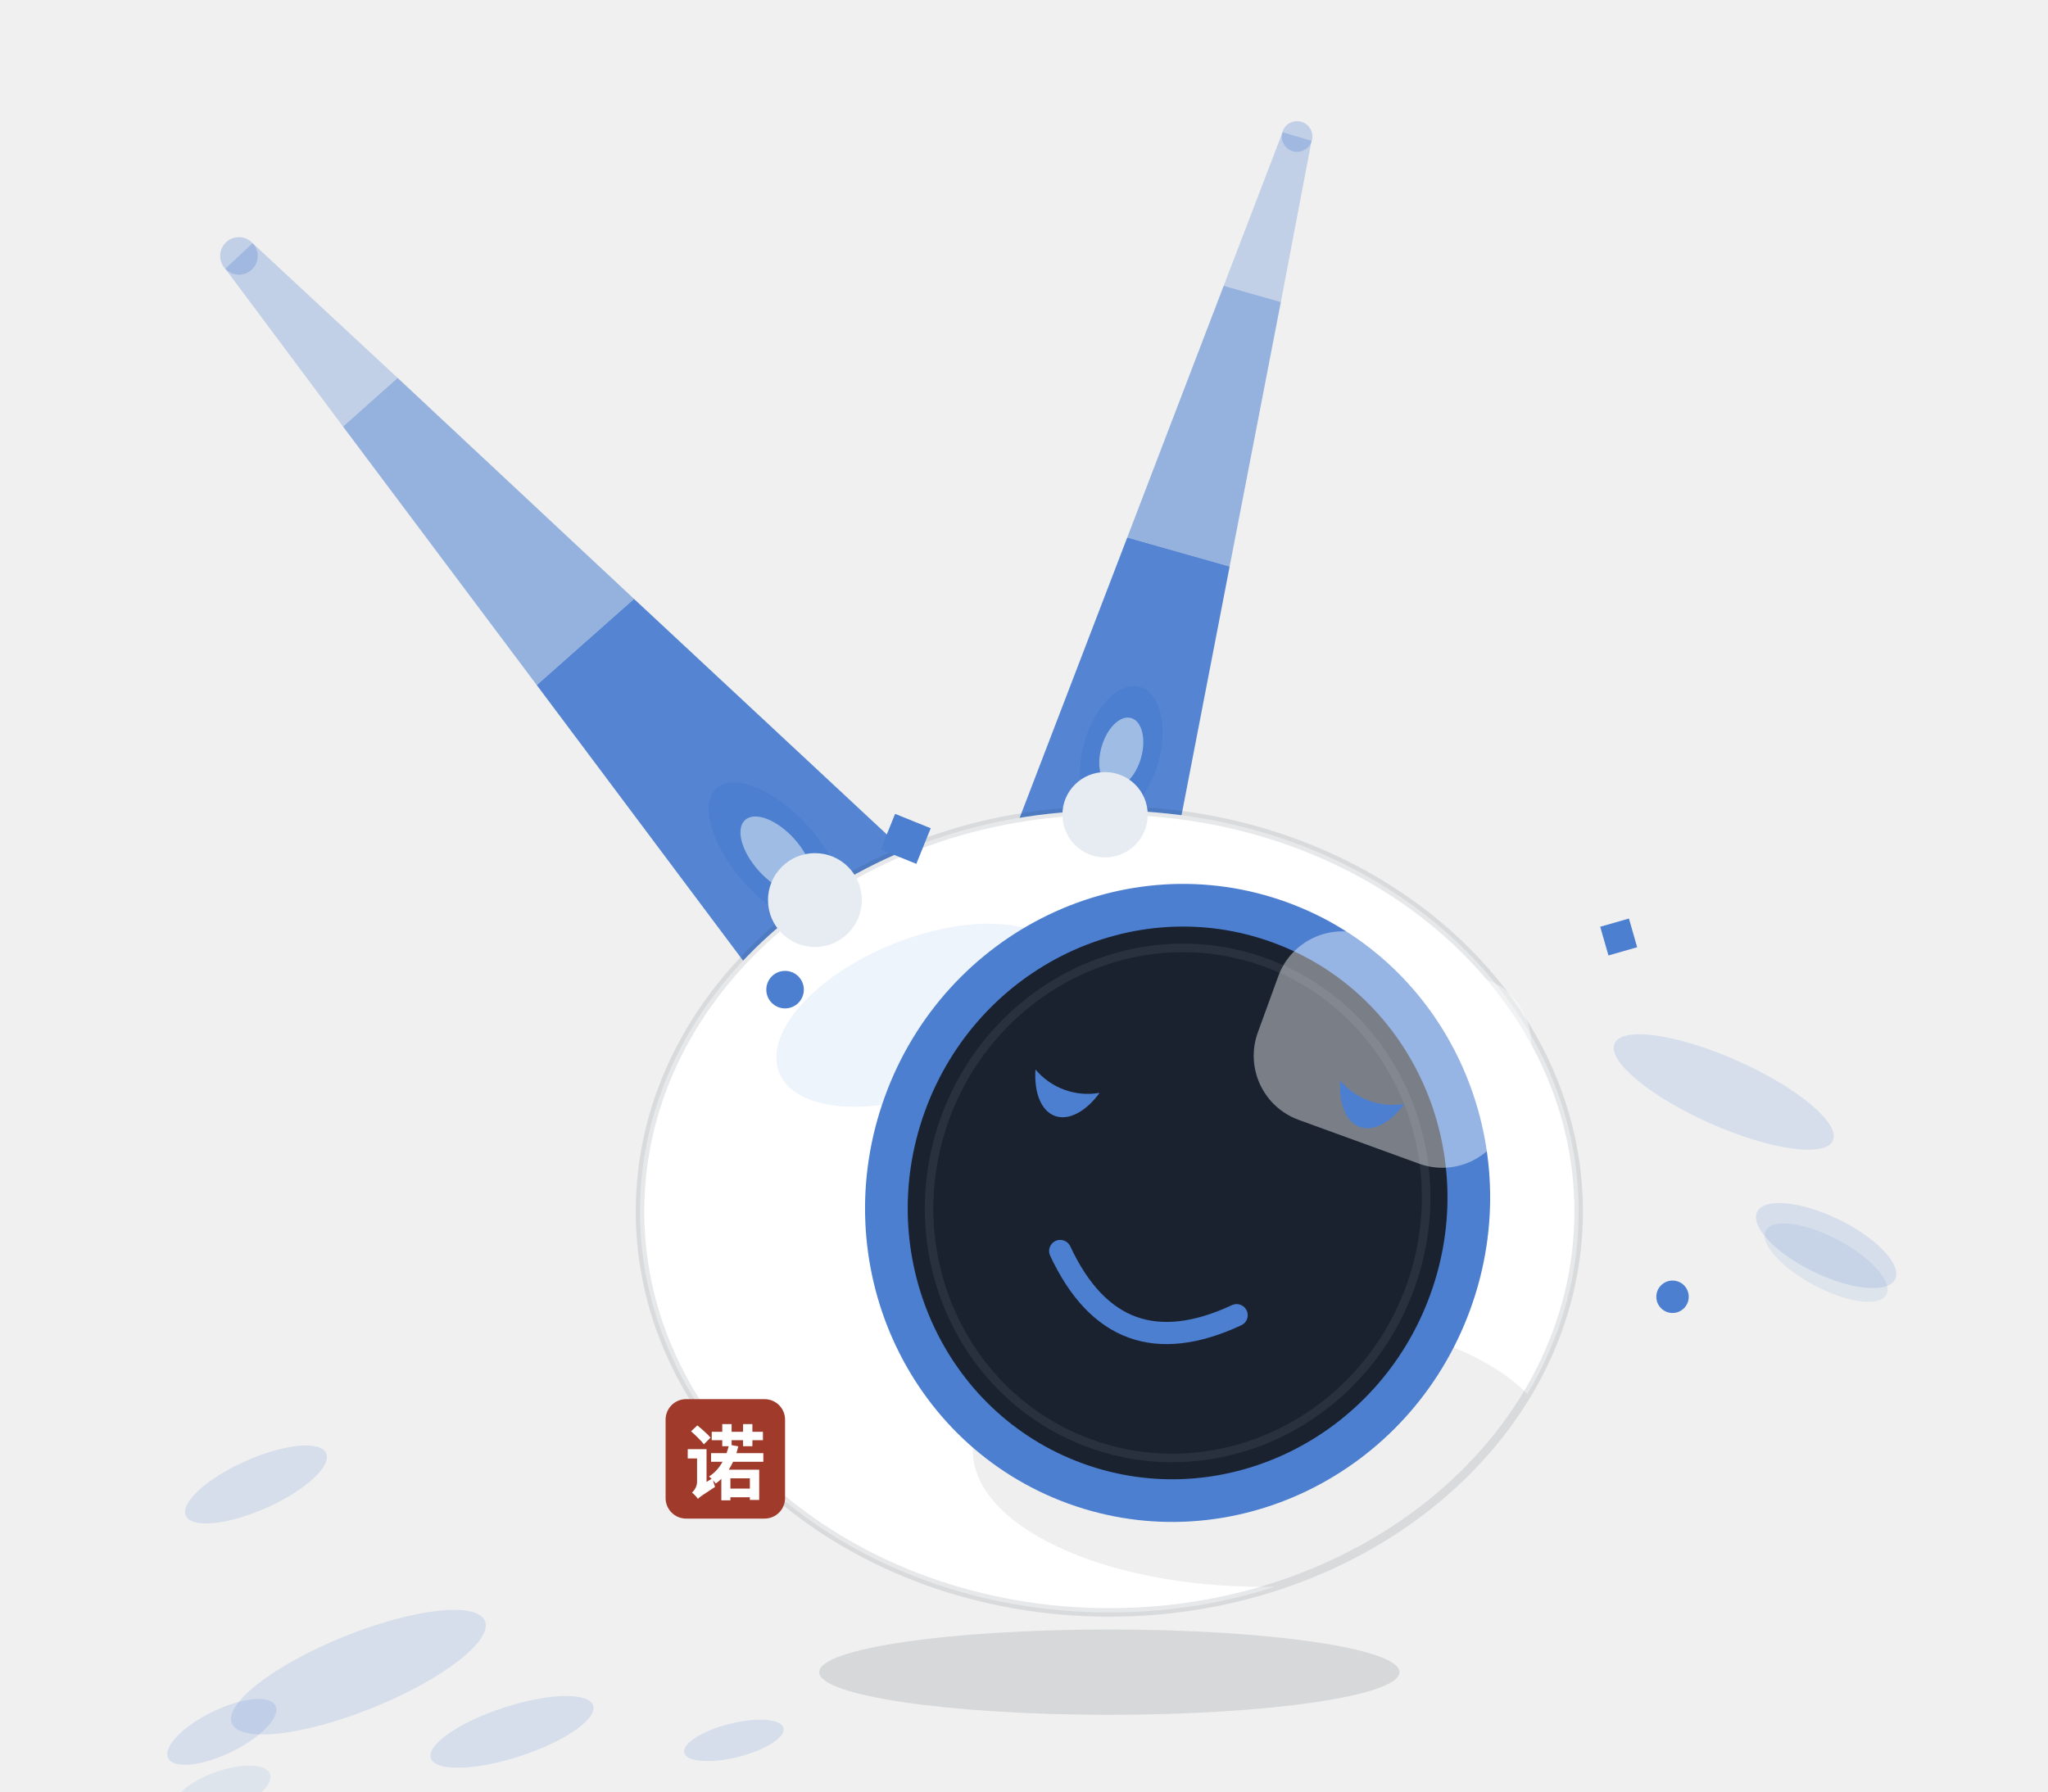
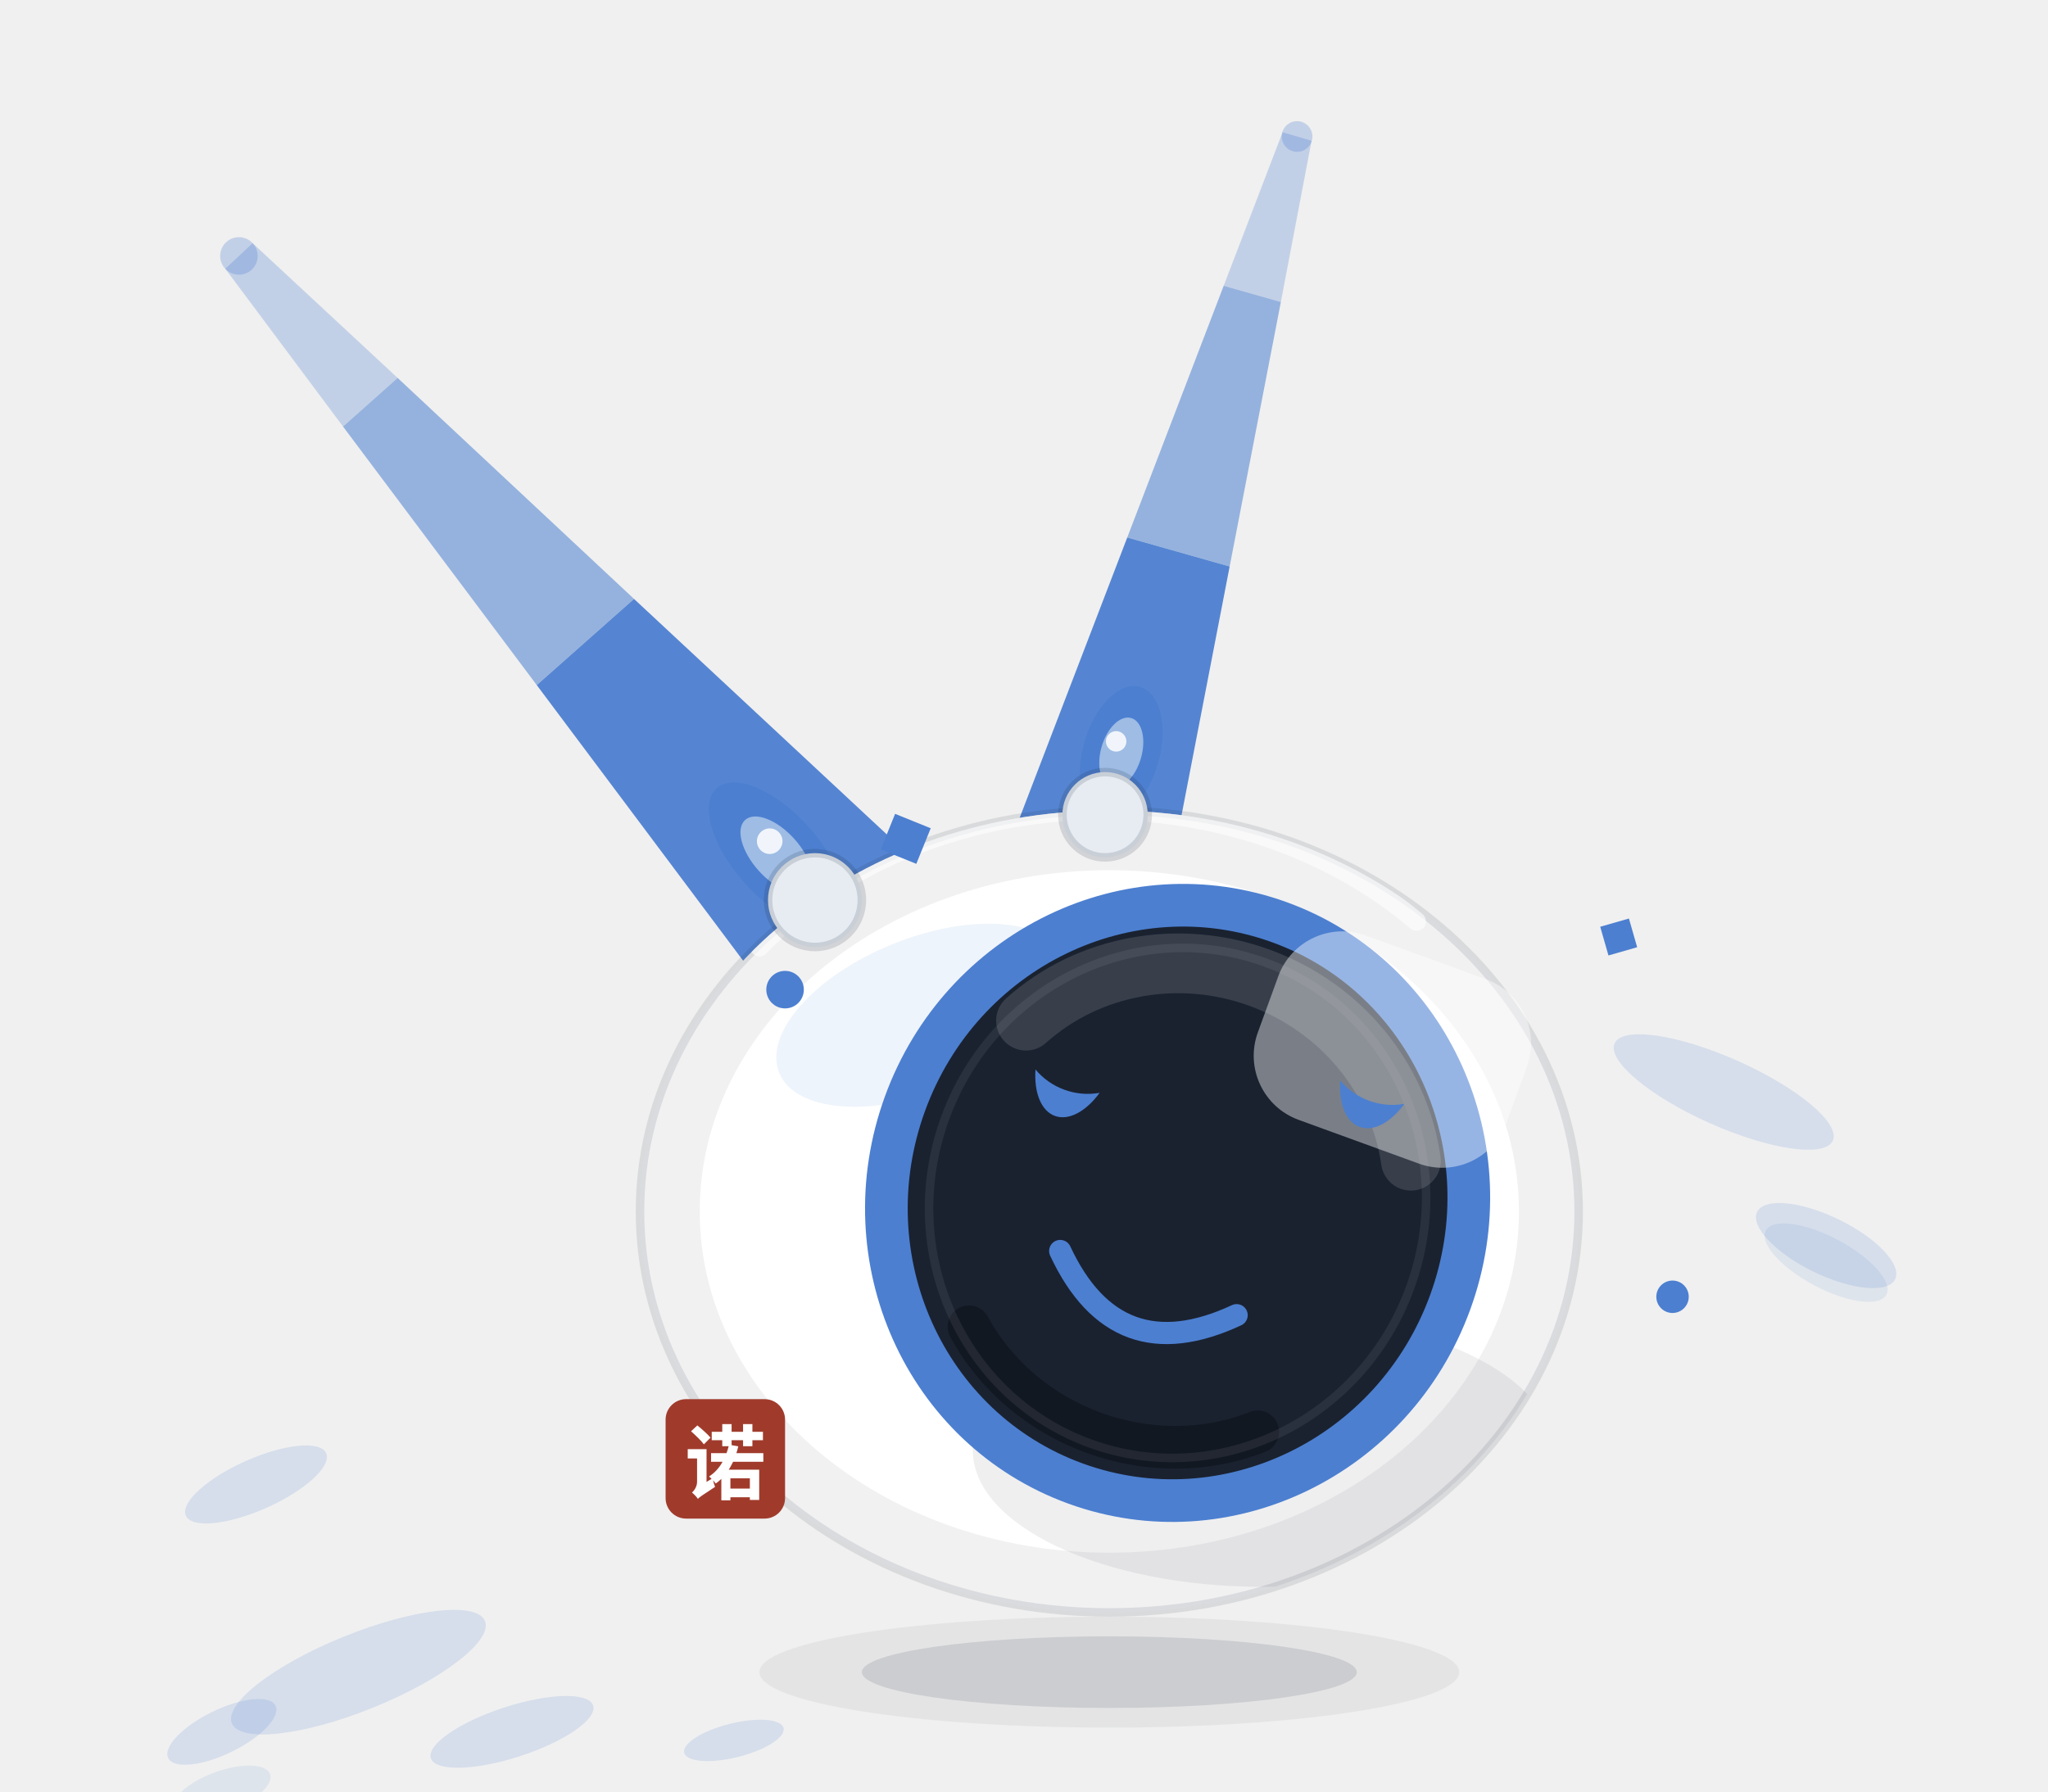
<svg xmlns="http://www.w3.org/2000/svg" width="240" height="210" viewBox="0 0 240 210" role="img" aria-label="诺瓦 v4：达成">
  <defs>
    <clipPath id="ballClip">
      <ellipse cx="130" cy="142" rx="55" ry="47" />
    </clipPath>
  </defs>
  <g fill="rgba(76,127,208,.16)">
    <ellipse cx="42" cy="196" rx="16" ry="4.5" transform="rotate(-22 42 196)" />
    <ellipse cx="60" cy="203" rx="10" ry="3" transform="rotate(-18 60 203)" />
    <ellipse cx="30" cy="174" rx="9" ry="3" transform="rotate(-24 30 174)" />
    <ellipse cx="202" cy="128" rx="14" ry="4" transform="rotate(24 202 128)" />
    <ellipse cx="26" cy="203" rx="7" ry="2.6" transform="rotate(-26 26 203)" />
    <ellipse cx="214" cy="146" rx="9" ry="3.4" transform="rotate(26 214 146)" />
  </g>
  <g fill="rgba(76,127,208,.11)">
    <ellipse cx="214" cy="148" rx="8" ry="3" transform="rotate(28 214 148)" />
    <ellipse cx="26" cy="210" rx="6" ry="2.4" transform="rotate(-20 26 210)" />
  </g>
  <path d="M106.6 100.3L74.3 70.2L62.9 80.3L89.4 115.7Z" fill="rgba(76,127,208,.94)" />
  <path d="M74.3 70.2L46.6 44.3L40.2 50.0L62.9 80.3Z" fill="rgba(76,127,208,.55)" />
  <path d="M46.6 44.3L29.6 28.5L26.4 31.5L40.2 50.0Z" fill="rgba(76,127,208,.28)" />
  <circle cx="28" cy="30" r="2.2" fill="rgba(76,127,208,.28)" />
  <path d="M137.1 102.6L144.1 66.4L132.1 63.0L118.9 97.4Z" fill="rgba(76,127,208,.94)" />
  <path d="M144.1 66.4L150.1 35.4L143.4 33.5L132.1 63.0Z" fill="rgba(76,127,208,.55)" />
  <path d="M150.1 35.4L153.7 16.5L150.3 15.5L143.4 33.5Z" fill="rgba(76,127,208,.28)" />
  <circle cx="152" cy="16" r="1.8" fill="rgba(76,127,208,.28)" />
  <ellipse cx="91" cy="100.2" rx="10.5" ry="5" transform="rotate(48 91 100.2)" fill="rgba(76,127,208,.94)" />
  <ellipse cx="91" cy="100.2" rx="5.5" ry="2.8" transform="rotate(48 91 100.2)" fill="rgba(169,196,232,.88)" />
+   <circle cx="90.2" cy="98.6" r="1.5" fill="rgba(255,255,255,.85)" />
  <ellipse cx="131.4" cy="88.2" rx="8" ry="4.5" transform="rotate(-74 131.4 88.2)" fill="rgba(76,127,208,.94)" />
  <ellipse cx="131.4" cy="88.2" rx="4.2" ry="2.4" transform="rotate(-74 131.4 88.2)" fill="rgba(169,196,232,.88)" />
+   <circle cx="130.8" cy="86.9" r="1.2" fill="rgba(255,255,255,.85)" />
  <ellipse cx="130" cy="142" rx="55" ry="47" fill="#FFFFFF" stroke="rgba(18,26,40,.10)" stroke-width="1" />
+   <ellipse cx="130" cy="142" rx="51.5" ry="43.5" fill="none" stroke="rgba(18,26,40,.06)" stroke-width="7" clip-path="url(#ballClip)" />
+   <path d="M89 111 A 52 44 0 0 1 166 108" fill="none" stroke="rgba(255,255,255,.8)" stroke-width="2.2" stroke-linecap="round" clip-path="url(#ballClip)" opacity=".75" />
+   <path d="M86 172 A 51 42 0 0 0 174 172" fill="none" stroke="rgba(18,26,40,.08)" stroke-width="1.5" clip-path="url(#ballClip)" />
  <ellipse cx="148" cy="170" rx="34" ry="16" fill="rgba(18,26,40,.07)" clip-path="url(#ballClip)" />
  <ellipse cx="108" cy="119" rx="18" ry="9" fill="rgba(224,234,248,.55)" transform="rotate(-22 108 119)" />
-   <circle cx="95.5" cy="105.5" r="5.5" fill="#E7ECF3" />
-   <circle cx="129.5" cy="95.5" r="5" fill="#E7ECF3" />
+   <circle cx="95.5" cy="105.5" r="5.5" fill="#E7ECF3" stroke="rgba(18,26,40,.14)" stroke-width="1" />
+   <circle cx="129.5" cy="95.5" r="5" fill="#E7ECF3" stroke="rgba(18,26,40,.14)" stroke-width="1" />
  <g transform="rotate(20 138 141)">
    <ellipse cx="138" cy="141" rx="34" ry="35" fill="#1A2230" />
+     <path d="M114 127 A 27 26 0 0 1 162 127" fill="none" stroke="rgba(255,255,255,.13)" stroke-width="7" stroke-linecap="round" />
+     <path d="M120 163 A 26 24 0 0 0 156 163" fill="none" stroke="rgba(0,0,0,.3)" stroke-width="5" stroke-linecap="round" />
    <ellipse cx="138" cy="141" rx="34" ry="35" fill="none" stroke="#4C7FD0" stroke-width="5" />
    <ellipse cx="138" cy="141" rx="29" ry="30" fill="none" stroke="rgba(255,255,255,.07)" stroke-width="1" />
    <rect x="140" y="104" width="31" height="23" rx="8" fill="rgba(255,255,255,.42)" />
    <path d="M117 132 A 8 8 0 0 0 125 132 A 4.5 8 0 0 1 117 132 Z" fill="#4C7FD0" />
    <path d="M151 121 A 8 8 0 0 0 159 121 A 4.5 8 0 0 1 151 121 Z" fill="#4C7FD0" />
    <path d="M127 151 Q138 162 149 151" fill="none" stroke="#4C7FD0" stroke-width="2.6" stroke-linecap="round" />
  </g>
  <g fill="#4C7FD0">
    <circle cx="92" cy="116" r="2.2" />
    <circle cx="196" cy="152" r="1.9" />
    <rect x="104" y="96" width="4.5" height="4.5" transform="rotate(22 106 98)" />
    <rect x="188" y="108" width="3.5" height="3.5" transform="rotate(-16 190 110)" />
  </g>
  <g fill="rgba(76,127,208,.16)">
    <ellipse cx="86" cy="204" rx="6" ry="2" transform="rotate(-14 86 204)" />
  </g>
  <rect x="78" y="164" width="14" height="14" rx="2.4" fill="#A03B2C" />
  <text x="85" y="175" text-anchor="middle" font-family="'Songti SC','Noto Serif SC','SimSun',serif" font-size="9.5" font-weight="700" fill="#FFFFFF">诺</text>
-   <ellipse cx="130" cy="196" rx="34" ry="5" fill="rgba(18,26,40,.11)" />
+   <ellipse cx="130" cy="196" rx="41" ry="6.5" fill="rgba(18,26,40,.11)" opacity=".5" />
+   <ellipse cx="130" cy="196" rx="29" ry="4.2" fill="rgba(18,26,40,.11)" />
</svg>
